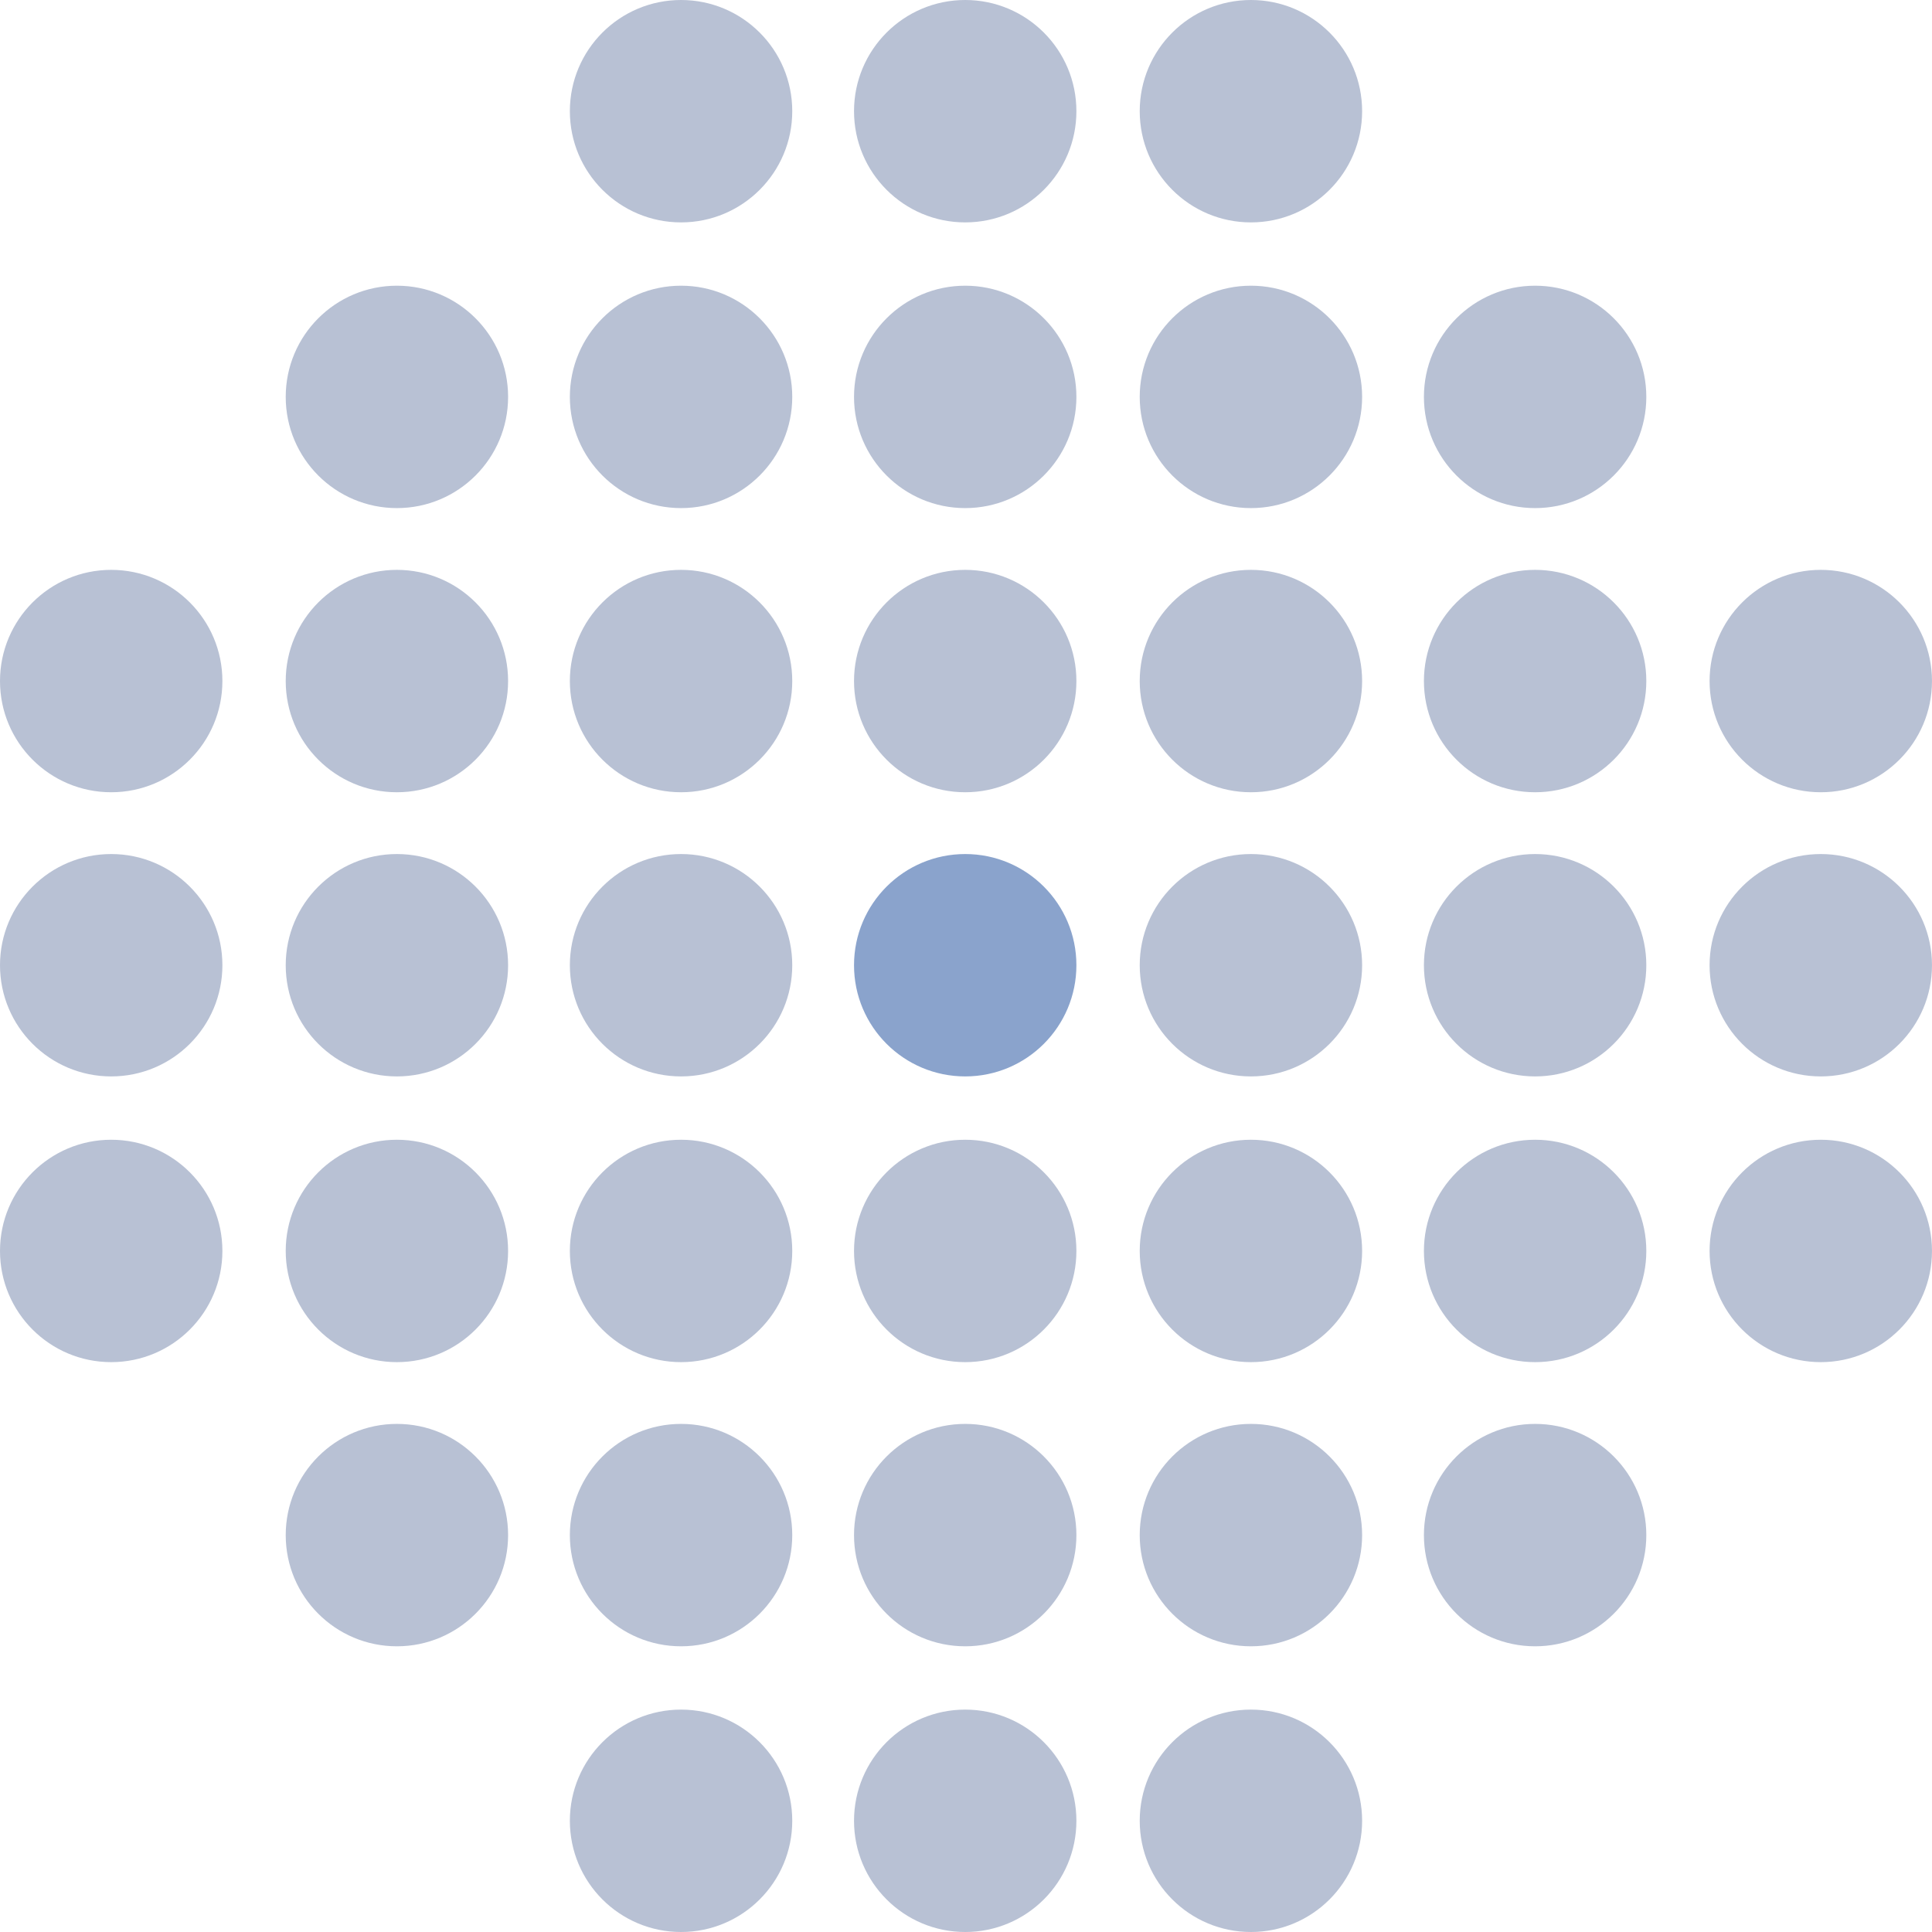
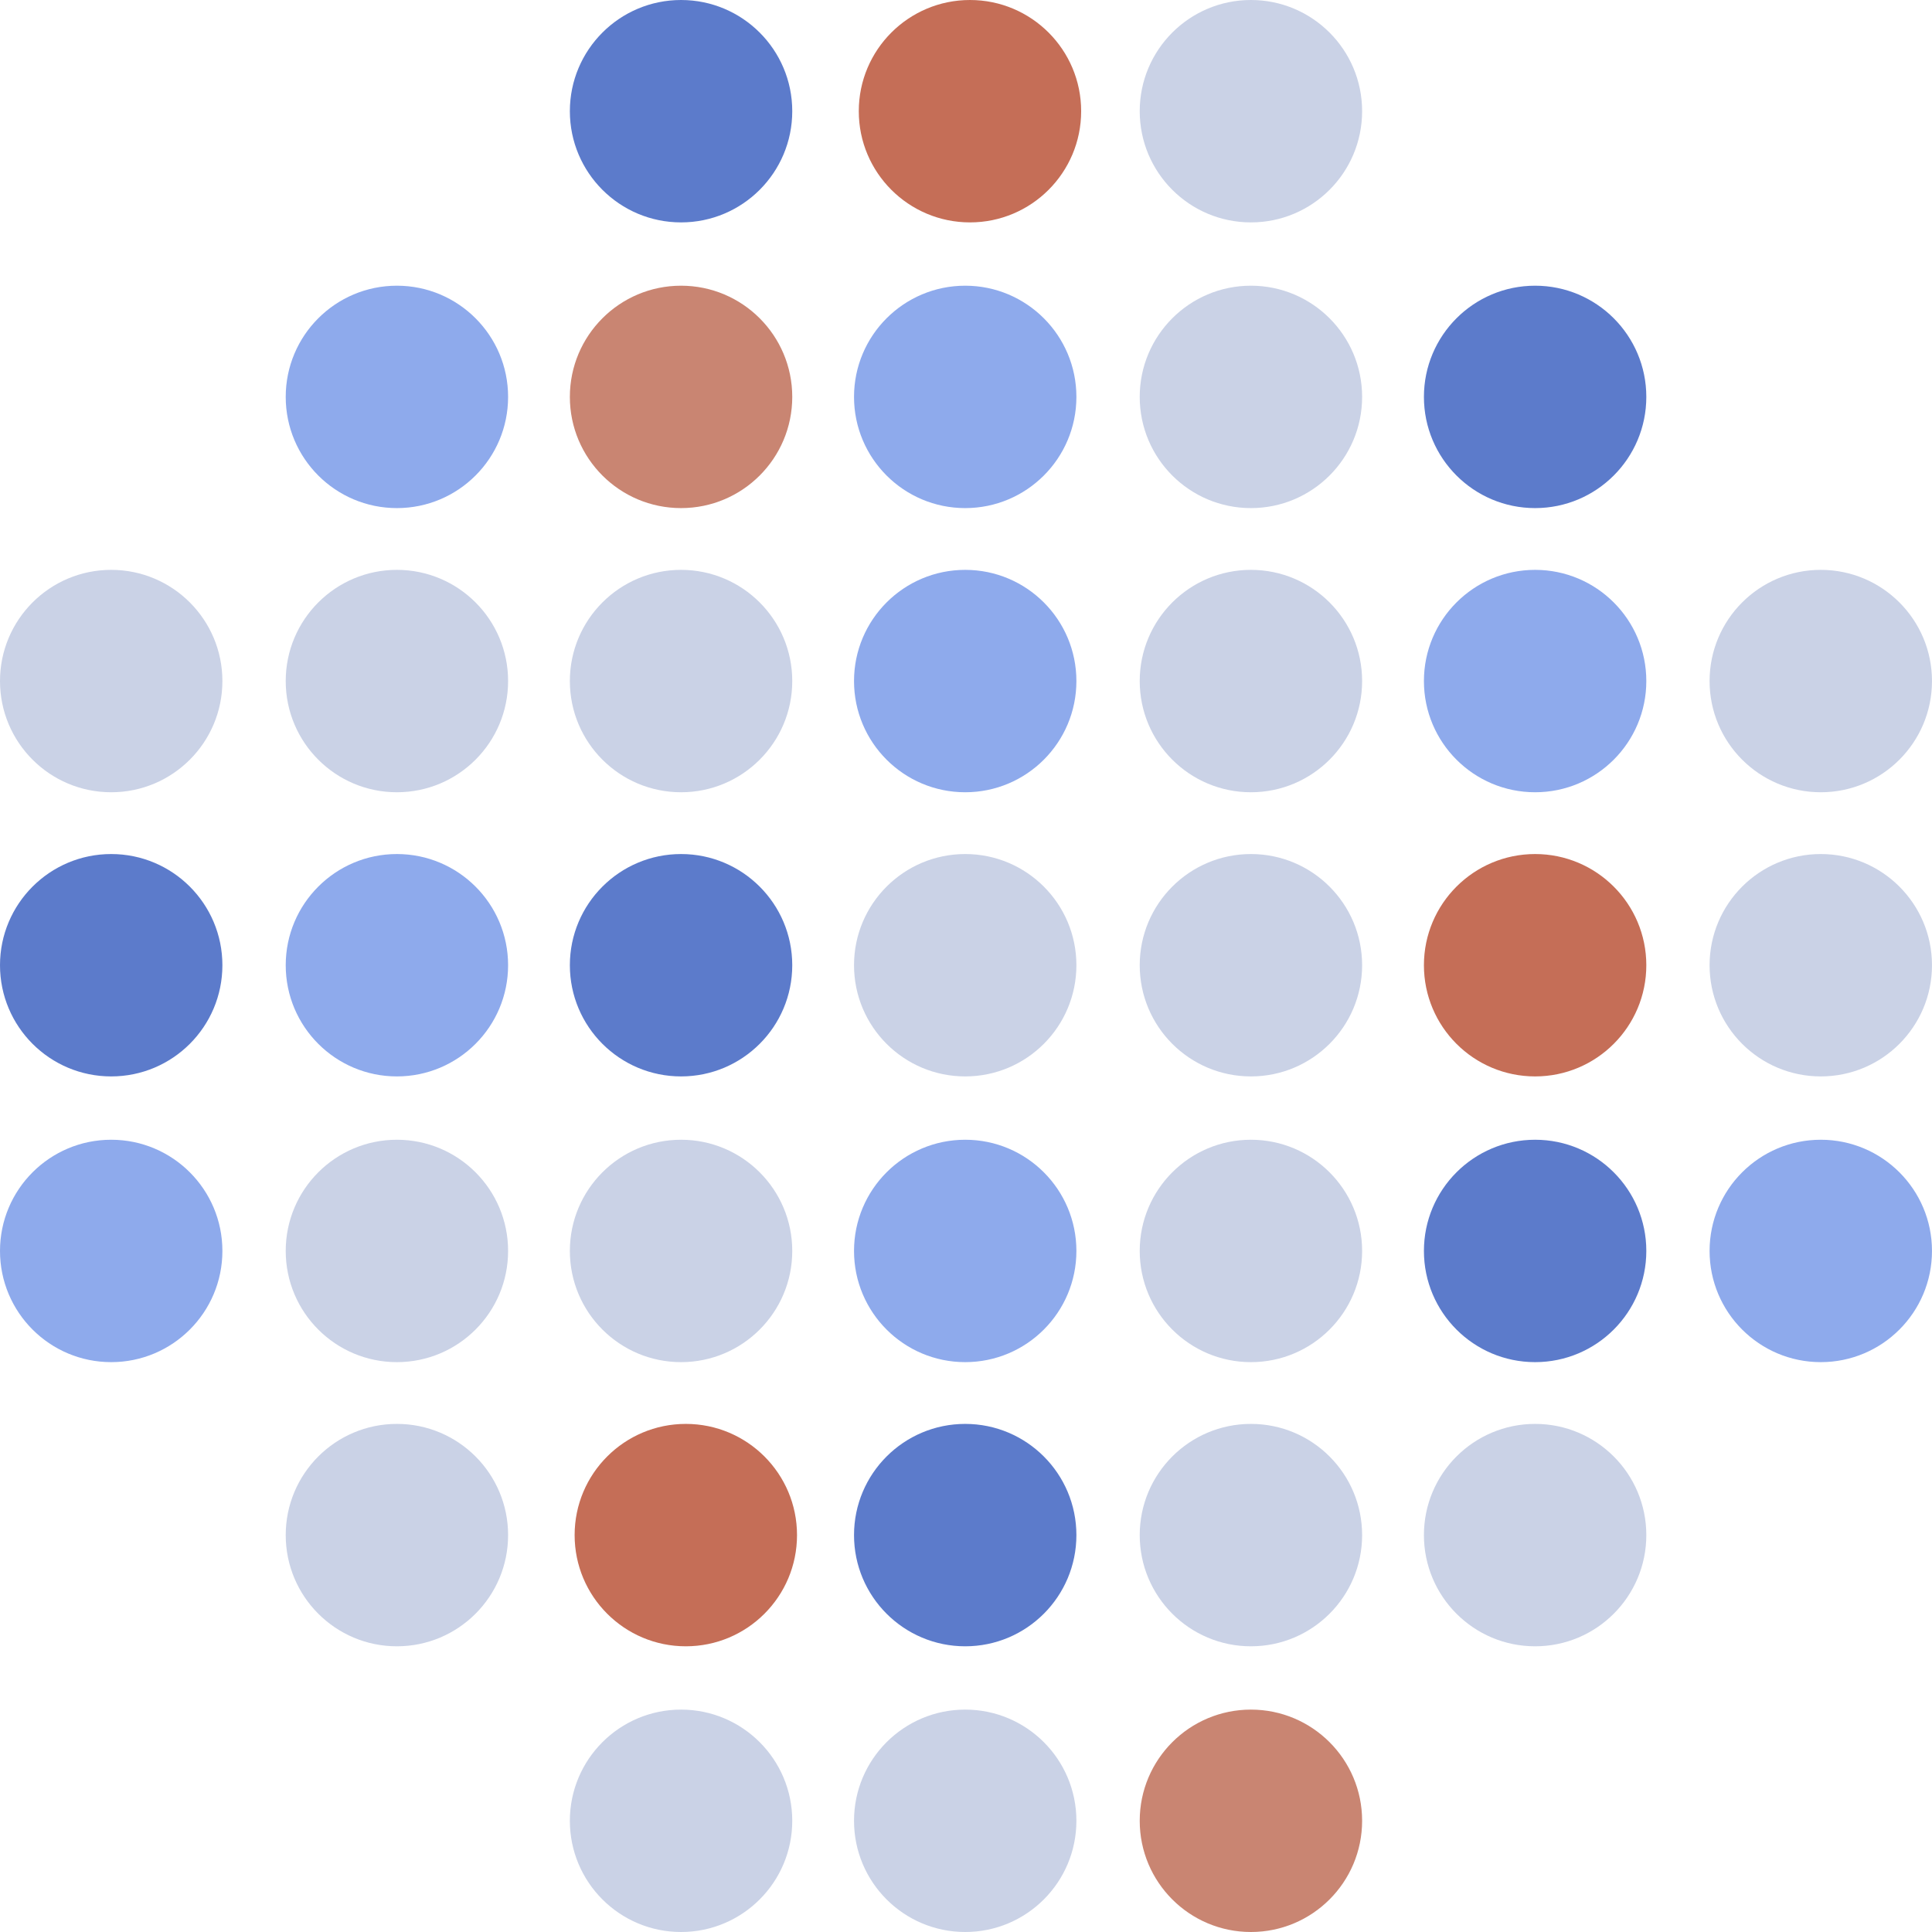
<svg xmlns="http://www.w3.org/2000/svg" width="99" height="99" viewBox="0 0 99 99" fill="none">
-   <path d="M34.899 11.396C38.046 11.396 40.597 8.845 40.597 5.698C40.597 2.551 38.046 0 34.899 0C31.752 0 29.201 2.551 29.201 5.698C29.201 8.845 31.752 11.396 34.899 11.396Z" fill="#B8C1D4" />
-   <path d="M49.46 11.396C52.606 11.396 55.157 8.845 55.157 5.698C55.157 2.551 52.606 0 49.46 0C46.313 0 43.762 2.551 43.762 5.698C43.762 8.845 46.313 11.396 49.46 11.396Z" fill="#B8C1D4" />
-   <path d="M64.1 11.396C67.247 11.396 69.798 8.845 69.798 5.698C69.798 2.551 67.247 0 64.1 0C60.953 0 58.402 2.551 58.402 5.698C58.402 8.845 60.953 11.396 64.1 11.396Z" fill="#B8C1D4" />
-   <path d="M34.899 26.036C38.046 26.036 40.597 23.485 40.597 20.338C40.597 17.191 38.046 14.64 34.899 14.64C31.752 14.64 29.201 17.191 29.201 20.338C29.201 23.485 31.752 26.036 34.899 26.036Z" fill="#B8C1D4" />
-   <path d="M20.338 26.036C23.485 26.036 26.036 23.485 26.036 20.338C26.036 17.191 23.485 14.64 20.338 14.64C17.192 14.64 14.641 17.191 14.641 20.338C14.641 23.485 17.192 26.036 20.338 26.036Z" fill="#B8C1D4" />
-   <path d="M49.46 26.036C52.606 26.036 55.157 23.485 55.157 20.338C55.157 17.191 52.606 14.64 49.46 14.64C46.313 14.64 43.762 17.191 43.762 20.338C43.762 23.485 46.313 26.036 49.46 26.036Z" fill="#B8C1D4" />
-   <path d="M64.1 26.036C67.247 26.036 69.798 23.485 69.798 20.338C69.798 17.191 67.247 14.64 64.1 14.64C60.953 14.64 58.402 17.191 58.402 20.338C58.402 23.485 60.953 26.036 64.1 26.036Z" fill="#B8C1D4" />
-   <path d="M78.663 26.036C81.809 26.036 84.361 23.485 84.361 20.338C84.361 17.191 81.809 14.64 78.663 14.64C75.516 14.64 72.965 17.191 72.965 20.338C72.965 23.485 75.516 26.036 78.663 26.036Z" fill="#B8C1D4" />
-   <path d="M64.1 99C67.247 99 69.798 96.449 69.798 93.302C69.798 90.155 67.247 87.604 64.1 87.604C60.953 87.604 58.402 90.155 58.402 93.302C58.402 96.449 60.953 99 64.1 99Z" fill="#B8C1D4" />
-   <path d="M49.46 99C52.606 99 55.157 96.449 55.157 93.302C55.157 90.155 52.606 87.604 49.46 87.604C46.313 87.604 43.762 90.155 43.762 93.302C43.762 96.449 46.313 99 49.46 99Z" fill="#B8C1D4" />
-   <path d="M34.899 99C38.046 99 40.597 96.449 40.597 93.302C40.597 90.155 38.046 87.604 34.899 87.604C31.752 87.604 29.201 90.155 29.201 93.302C29.201 96.449 31.752 99 34.899 99Z" fill="#B8C1D4" />
-   <path d="M64.1 84.36C67.247 84.36 69.798 81.809 69.798 78.662C69.798 75.515 67.247 72.964 64.1 72.964C60.953 72.964 58.402 75.515 58.402 78.662C58.402 81.809 60.953 84.36 64.1 84.36Z" fill="#B8C1D4" />
-   <path d="M78.663 84.36C81.809 84.36 84.361 81.809 84.361 78.662C84.361 75.515 81.809 72.964 78.663 72.964C75.516 72.964 72.965 75.515 72.965 78.662C72.965 81.809 75.516 84.36 78.663 84.36Z" fill="#B8C1D4" />
-   <path d="M49.46 84.36C52.606 84.36 55.157 81.809 55.157 78.662C55.157 75.515 52.606 72.964 49.46 72.964C46.313 72.964 43.762 75.515 43.762 78.662C43.762 81.809 46.313 84.36 49.46 84.36Z" fill="#B8C1D4" />
-   <path d="M34.899 84.36C38.046 84.36 40.597 81.809 40.597 78.662C40.597 75.515 38.046 72.964 34.899 72.964C31.752 72.964 29.201 75.515 29.201 78.662C29.201 81.809 31.752 84.36 34.899 84.36Z" fill="#B8C1D4" />
-   <path d="M20.338 84.36C23.485 84.36 26.036 81.809 26.036 78.662C26.036 75.515 23.485 72.964 20.338 72.964C17.192 72.964 14.641 75.515 14.641 78.662C14.641 81.809 17.192 84.36 20.338 84.36Z" fill="#B8C1D4" />
-   <path d="M34.899 40.597C38.046 40.597 40.597 38.046 40.597 34.899C40.597 31.752 38.046 29.201 34.899 29.201C31.752 29.201 29.201 31.752 29.201 34.899C29.201 38.046 31.752 40.597 34.899 40.597Z" fill="#B8C1D4" />
-   <path d="M20.338 40.597C23.485 40.597 26.036 38.046 26.036 34.899C26.036 31.752 23.485 29.201 20.338 29.201C17.192 29.201 14.641 31.752 14.641 34.899C14.641 38.046 17.192 40.597 20.338 40.597Z" fill="#B8C1D4" />
-   <path d="M5.698 40.597C8.845 40.597 11.396 38.046 11.396 34.899C11.396 31.752 8.845 29.201 5.698 29.201C2.551 29.201 0 31.752 0 34.899C0 38.046 2.551 40.597 5.698 40.597Z" fill="#B8C1D4" />
-   <path d="M49.46 40.597C52.606 40.597 55.157 38.046 55.157 34.899C55.157 31.752 52.606 29.201 49.46 29.201C46.313 29.201 43.762 31.752 43.762 34.899C43.762 38.046 46.313 40.597 49.46 40.597Z" fill="#B8C1D4" />
-   <path d="M64.1 40.597C67.247 40.597 69.798 38.046 69.798 34.899C69.798 31.752 67.247 29.201 64.1 29.201C60.953 29.201 58.402 31.752 58.402 34.899C58.402 38.046 60.953 40.597 64.1 40.597Z" fill="#B8C1D4" />
-   <path d="M78.663 40.597C81.809 40.597 84.361 38.046 84.361 34.899C84.361 31.752 81.809 29.201 78.663 29.201C75.516 29.201 72.965 31.752 72.965 34.899C72.965 38.046 75.516 40.597 78.663 40.597Z" fill="#B8C1D4" />
-   <path d="M93.301 40.597C96.448 40.597 98.999 38.046 98.999 34.899C98.999 31.752 96.448 29.201 93.301 29.201C90.154 29.201 87.603 31.752 87.603 34.899C87.603 38.046 90.154 40.597 93.301 40.597Z" fill="#B8C1D4" />
-   <path d="M34.899 55.158C38.046 55.158 40.597 52.607 40.597 49.46C40.597 46.314 38.046 43.763 34.899 43.763C31.752 43.763 29.201 46.314 29.201 49.46C29.201 52.607 31.752 55.158 34.899 55.158Z" fill="#B8C1D4" />
-   <path d="M20.338 55.158C23.485 55.158 26.036 52.607 26.036 49.46C26.036 46.314 23.485 43.763 20.338 43.763C17.192 43.763 14.641 46.314 14.641 49.46C14.641 52.607 17.192 55.158 20.338 55.158Z" fill="#B8C1D4" />
-   <path d="M5.698 55.158C8.845 55.158 11.396 52.607 11.396 49.46C11.396 46.314 8.845 43.763 5.698 43.763C2.551 43.763 0 46.314 0 49.46C0 52.607 2.551 55.158 5.698 55.158Z" fill="#B8C1D4" />
-   <path d="M49.46 55.158C52.606 55.158 55.157 52.607 55.157 49.46C55.157 46.314 52.606 43.763 49.46 43.763C46.313 43.763 43.762 46.314 43.762 49.46C43.762 52.607 46.313 55.158 49.46 55.158Z" fill="#8AA3CC" />
-   <path d="M64.1 55.158C67.247 55.158 69.798 52.607 69.798 49.46C69.798 46.314 67.247 43.763 64.1 43.763C60.953 43.763 58.402 46.314 58.402 49.46C58.402 52.607 60.953 55.158 64.1 55.158Z" fill="#B8C1D4" />
-   <path d="M78.663 55.158C81.809 55.158 84.361 52.607 84.361 49.46C84.361 46.314 81.809 43.763 78.663 43.763C75.516 43.763 72.965 46.314 72.965 49.46C72.965 52.607 75.516 55.158 78.663 55.158Z" fill="#B8C1D4" />
-   <path d="M93.301 55.158C96.448 55.158 98.999 52.607 98.999 49.46C98.999 46.314 96.448 43.763 93.301 43.763C90.154 43.763 87.603 46.314 87.603 49.46C87.603 52.607 90.154 55.158 93.301 55.158Z" fill="#B8C1D4" />
-   <path d="M34.899 69.799C38.046 69.799 40.597 67.248 40.597 64.101C40.597 60.954 38.046 58.403 34.899 58.403C31.752 58.403 29.201 60.954 29.201 64.101C29.201 67.248 31.752 69.799 34.899 69.799Z" fill="#B8C1D4" />
-   <path d="M20.338 69.799C23.485 69.799 26.036 67.248 26.036 64.101C26.036 60.954 23.485 58.403 20.338 58.403C17.192 58.403 14.641 60.954 14.641 64.101C14.641 67.248 17.192 69.799 20.338 69.799Z" fill="#B8C1D4" />
-   <path d="M5.698 69.799C8.845 69.799 11.396 67.248 11.396 64.101C11.396 60.954 8.845 58.403 5.698 58.403C2.551 58.403 0 60.954 0 64.101C0 67.248 2.551 69.799 5.698 69.799Z" fill="#B8C1D4" />
-   <path d="M49.46 69.799C52.606 69.799 55.157 67.248 55.157 64.101C55.157 60.954 52.606 58.403 49.46 58.403C46.313 58.403 43.762 60.954 43.762 64.101C43.762 67.248 46.313 69.799 49.46 69.799Z" fill="#B8C1D4" />
-   <path d="M64.1 69.799C67.247 69.799 69.798 67.248 69.798 64.101C69.798 60.954 67.247 58.403 64.1 58.403C60.953 58.403 58.402 60.954 58.402 64.101C58.402 67.248 60.953 69.799 64.1 69.799Z" fill="#B8C1D4" />
-   <path d="M78.663 69.799C81.809 69.799 84.361 67.248 84.361 64.101C84.361 60.954 81.809 58.403 78.663 58.403C75.516 58.403 72.965 60.954 72.965 64.101C72.965 67.248 75.516 69.799 78.663 69.799Z" fill="#B8C1D4" />
-   <path d="M93.301 69.799C96.448 69.799 98.999 67.248 98.999 64.101C98.999 60.954 96.448 58.403 93.301 58.403C90.154 58.403 87.603 60.954 87.603 64.101C87.603 67.248 90.154 69.799 93.301 69.799Z" fill="#B8C1D4" />
+   <path d="M34.899 11.396C38.046 11.396 40.597 8.845 40.597 5.698C40.597 2.551 38.046 0 34.899 0C31.752 0 29.201 2.551 29.201 5.698C29.201 8.845 31.752 11.396 34.899 11.396Z" fill="#5C7BCB" />
+   <path d="M49.704 11.396C52.85 11.396 55.401 8.845 55.401 5.698C55.401 2.551 52.85 0 49.704 0C46.557 0 44.006 2.551 44.006 5.698C44.006 8.845 46.557 11.396 49.704 11.396Z" fill="#C56E57" />
+   <path d="M64.1 11.396C67.247 11.396 69.798 8.845 69.798 5.698C69.798 2.551 67.247 0 64.1 0C60.953 0 58.402 2.551 58.402 5.698C58.402 8.845 60.953 11.396 64.1 11.396Z" fill="#CAD2E6" />
+   <path d="M34.899 26.036C38.046 26.036 40.597 23.485 40.597 20.338C40.597 17.191 38.046 14.64 34.899 14.64C31.752 14.64 29.201 17.191 29.201 20.338C29.201 23.485 31.752 26.036 34.899 26.036Z" fill="#C98572" />
+   <path d="M20.338 26.036C23.485 26.036 26.036 23.485 26.036 20.338C26.036 17.191 23.485 14.64 20.338 14.64C17.192 14.64 14.641 17.191 14.641 20.338C14.641 23.485 17.192 26.036 20.338 26.036Z" fill="#8EAAEC" />
+   <path d="M49.46 26.036C52.606 26.036 55.157 23.485 55.157 20.338C55.157 17.191 52.606 14.64 49.46 14.64C46.313 14.64 43.762 17.191 43.762 20.338C43.762 23.485 46.313 26.036 49.46 26.036Z" fill="#8EAAEC" />
+   <path d="M64.1 26.036C67.247 26.036 69.798 23.485 69.798 20.338C69.798 17.191 67.247 14.64 64.1 14.64C60.953 14.64 58.402 17.191 58.402 20.338C58.402 23.485 60.953 26.036 64.1 26.036Z" fill="#CAD2E6" />
+   <path d="M78.663 26.036C81.809 26.036 84.361 23.485 84.361 20.338C84.361 17.191 81.809 14.64 78.663 14.64C75.516 14.64 72.965 17.191 72.965 20.338C72.965 23.485 75.516 26.036 78.663 26.036Z" fill="#5C7BCB" />
+   <path d="M64.1 99C67.247 99 69.798 96.449 69.798 93.302C69.798 90.155 67.247 87.604 64.1 87.604C60.953 87.604 58.402 90.155 58.402 93.302C58.402 96.449 60.953 99 64.1 99Z" fill="#C98572" />
+   <path d="M49.46 99C52.606 99 55.157 96.449 55.157 93.302C55.157 90.155 52.606 87.604 49.46 87.604C46.313 87.604 43.762 90.155 43.762 93.302C43.762 96.449 46.313 99 49.46 99Z" fill="#CAD2E6" />
+   <path d="M34.899 99C38.046 99 40.597 96.449 40.597 93.302C40.597 90.155 38.046 87.604 34.899 87.604C31.752 87.604 29.201 90.155 29.201 93.302C29.201 96.449 31.752 99 34.899 99Z" fill="#CAD2E6" />
+   <path d="M64.1 84.36C67.247 84.36 69.798 81.809 69.798 78.662C69.798 75.515 67.247 72.964 64.1 72.964C60.953 72.964 58.402 75.515 58.402 78.662C58.402 81.809 60.953 84.36 64.1 84.36Z" fill="#CAD2E6" />
+   <path d="M78.663 84.36C81.809 84.36 84.361 81.809 84.361 78.662C84.361 75.515 81.809 72.964 78.663 72.964C75.516 72.964 72.965 75.515 72.965 78.662C72.965 81.809 75.516 84.36 78.663 84.36Z" fill="#CAD2E6" />
+   <path d="M49.46 84.36C52.606 84.36 55.157 81.809 55.157 78.662C55.157 75.515 52.606 72.964 49.46 72.964C46.313 72.964 43.762 75.515 43.762 78.662C43.762 81.809 46.313 84.36 49.46 84.36Z" fill="#5C7BCB" />
+   <path d="M35.143 84.36C38.29 84.36 40.841 81.809 40.841 78.662C40.841 75.515 38.29 72.964 35.143 72.964C31.996 72.964 29.445 75.515 29.445 78.662C29.445 81.809 31.996 84.36 35.143 84.36Z" fill="#C56E57" />
+   <path d="M20.338 84.36C23.485 84.36 26.036 81.809 26.036 78.662C26.036 75.515 23.485 72.964 20.338 72.964C17.192 72.964 14.641 75.515 14.641 78.662C14.641 81.809 17.192 84.36 20.338 84.36Z" fill="#CAD2E6" />
+   <path d="M34.899 40.597C38.046 40.597 40.597 38.046 40.597 34.899C40.597 31.752 38.046 29.201 34.899 29.201C31.752 29.201 29.201 31.752 29.201 34.899C29.201 38.046 31.752 40.597 34.899 40.597Z" fill="#CAD2E6" />
+   <path d="M20.338 40.597C23.485 40.597 26.036 38.046 26.036 34.899C26.036 31.752 23.485 29.201 20.338 29.201C17.192 29.201 14.641 31.752 14.641 34.899C14.641 38.046 17.192 40.597 20.338 40.597Z" fill="#CAD2E6" />
+   <path d="M5.698 40.597C8.845 40.597 11.396 38.046 11.396 34.899C11.396 31.752 8.845 29.201 5.698 29.201C2.551 29.201 0 31.752 0 34.899C0 38.046 2.551 40.597 5.698 40.597Z" fill="#CAD2E6" />
+   <path d="M49.46 40.597C52.606 40.597 55.157 38.046 55.157 34.899C55.157 31.752 52.606 29.201 49.46 29.201C46.313 29.201 43.762 31.752 43.762 34.899C43.762 38.046 46.313 40.597 49.46 40.597Z" fill="#8EAAEC" />
+   <path d="M64.1 40.597C67.247 40.597 69.798 38.046 69.798 34.899C69.798 31.752 67.247 29.201 64.1 29.201C60.953 29.201 58.402 31.752 58.402 34.899C58.402 38.046 60.953 40.597 64.1 40.597Z" fill="#CAD2E6" />
+   <path d="M78.663 40.597C81.809 40.597 84.361 38.046 84.361 34.899C84.361 31.752 81.809 29.201 78.663 29.201C75.516 29.201 72.965 31.752 72.965 34.899C72.965 38.046 75.516 40.597 78.663 40.597Z" fill="#8EAAEC" />
+   <path d="M93.301 40.597C96.448 40.597 98.999 38.046 98.999 34.899C98.999 31.752 96.448 29.201 93.301 29.201C90.154 29.201 87.603 31.752 87.603 34.899C87.603 38.046 90.154 40.597 93.301 40.597Z" fill="#CAD2E6" />
+   <path d="M34.899 55.158C38.046 55.158 40.597 52.607 40.597 49.46C40.597 46.314 38.046 43.763 34.899 43.763C31.752 43.763 29.201 46.314 29.201 49.46C29.201 52.607 31.752 55.158 34.899 55.158Z" fill="#5C7BCB" />
+   <path d="M20.338 55.158C23.485 55.158 26.036 52.607 26.036 49.46C26.036 46.314 23.485 43.763 20.338 43.763C17.192 43.763 14.641 46.314 14.641 49.46C14.641 52.607 17.192 55.158 20.338 55.158Z" fill="#8EAAEC" />
+   <path d="M5.698 55.158C8.845 55.158 11.396 52.607 11.396 49.46C11.396 46.314 8.845 43.763 5.698 43.763C2.551 43.763 0 46.314 0 49.46C0 52.607 2.551 55.158 5.698 55.158Z" fill="#5C7BCB" />
+   <path d="M49.46 55.158C52.606 55.158 55.157 52.607 55.157 49.46C55.157 46.314 52.606 43.763 49.46 43.763C46.313 43.763 43.762 46.314 43.762 49.46C43.762 52.607 46.313 55.158 49.46 55.158Z" fill="#CAD2E6" />
+   <path d="M64.1 55.158C67.247 55.158 69.798 52.607 69.798 49.46C69.798 46.314 67.247 43.763 64.1 43.763C60.953 43.763 58.402 46.314 58.402 49.46C58.402 52.607 60.953 55.158 64.1 55.158Z" fill="#CAD2E6" />
+   <path d="M78.663 55.158C81.809 55.158 84.361 52.607 84.361 49.46C84.361 46.314 81.809 43.763 78.663 43.763C75.516 43.763 72.965 46.314 72.965 49.46C72.965 52.607 75.516 55.158 78.663 55.158Z" fill="#C56E57" />
+   <path d="M93.301 55.158C96.448 55.158 98.999 52.607 98.999 49.46C98.999 46.314 96.448 43.763 93.301 43.763C90.154 43.763 87.603 46.314 87.603 49.46C87.603 52.607 90.154 55.158 93.301 55.158Z" fill="#CAD2E6" />
+   <path d="M34.899 69.799C38.046 69.799 40.597 67.248 40.597 64.101C40.597 60.954 38.046 58.403 34.899 58.403C31.752 58.403 29.201 60.954 29.201 64.101C29.201 67.248 31.752 69.799 34.899 69.799Z" fill="#CAD2E6" />
+   <path d="M20.338 69.799C23.485 69.799 26.036 67.248 26.036 64.101C26.036 60.954 23.485 58.403 20.338 58.403C17.192 58.403 14.641 60.954 14.641 64.101C14.641 67.248 17.192 69.799 20.338 69.799Z" fill="#CAD2E6" />
+   <path d="M5.698 69.799C8.845 69.799 11.396 67.248 11.396 64.101C11.396 60.954 8.845 58.403 5.698 58.403C2.551 58.403 0 60.954 0 64.101C0 67.248 2.551 69.799 5.698 69.799Z" fill="#8EAAEC" />
+   <path d="M49.46 69.799C52.606 69.799 55.157 67.248 55.157 64.101C55.157 60.954 52.606 58.403 49.46 58.403C46.313 58.403 43.762 60.954 43.762 64.101C43.762 67.248 46.313 69.799 49.46 69.799Z" fill="#8EAAEC" />
+   <path d="M64.1 69.799C67.247 69.799 69.798 67.248 69.798 64.101C69.798 60.954 67.247 58.403 64.1 58.403C60.953 58.403 58.402 60.954 58.402 64.101C58.402 67.248 60.953 69.799 64.1 69.799Z" fill="#CAD2E6" />
+   <path d="M78.663 69.799C81.809 69.799 84.361 67.248 84.361 64.101C84.361 60.954 81.809 58.403 78.663 58.403C75.516 58.403 72.965 60.954 72.965 64.101C72.965 67.248 75.516 69.799 78.663 69.799Z" fill="#5C7BCB" />
+   <path d="M93.301 69.799C96.448 69.799 98.999 67.248 98.999 64.101C98.999 60.954 96.448 58.403 93.301 58.403C90.154 58.403 87.603 60.954 87.603 64.101C87.603 67.248 90.154 69.799 93.301 69.799Z" fill="#8EAAEC" />
</svg>
